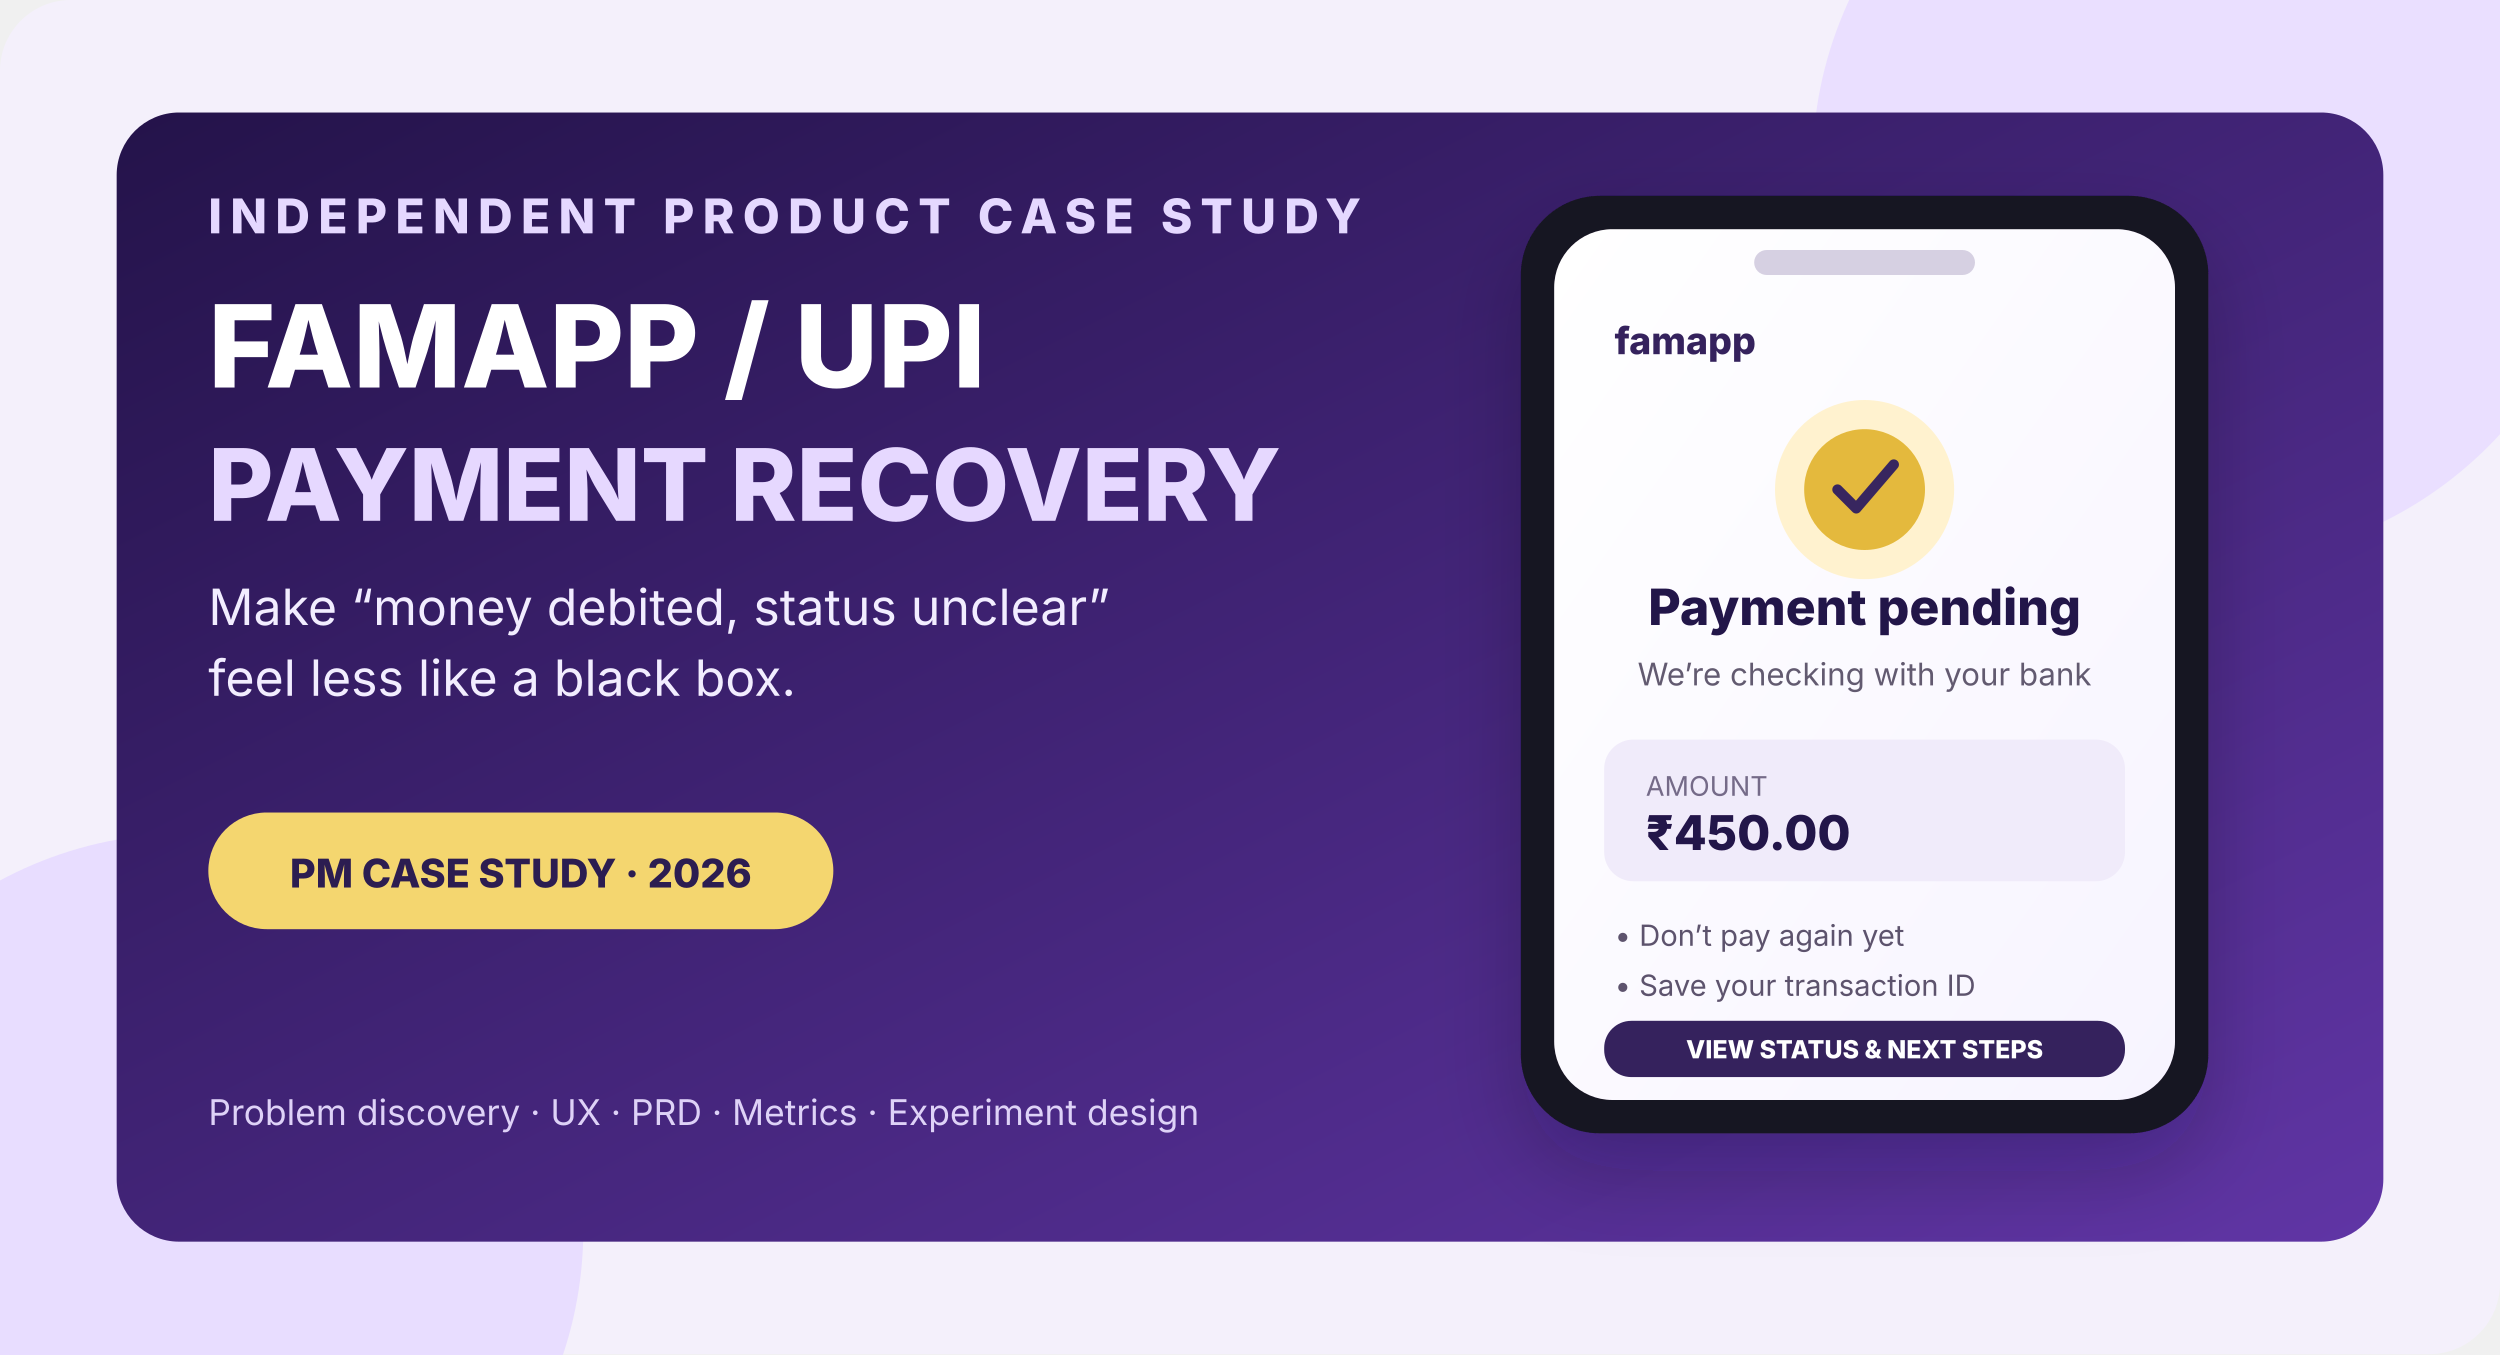
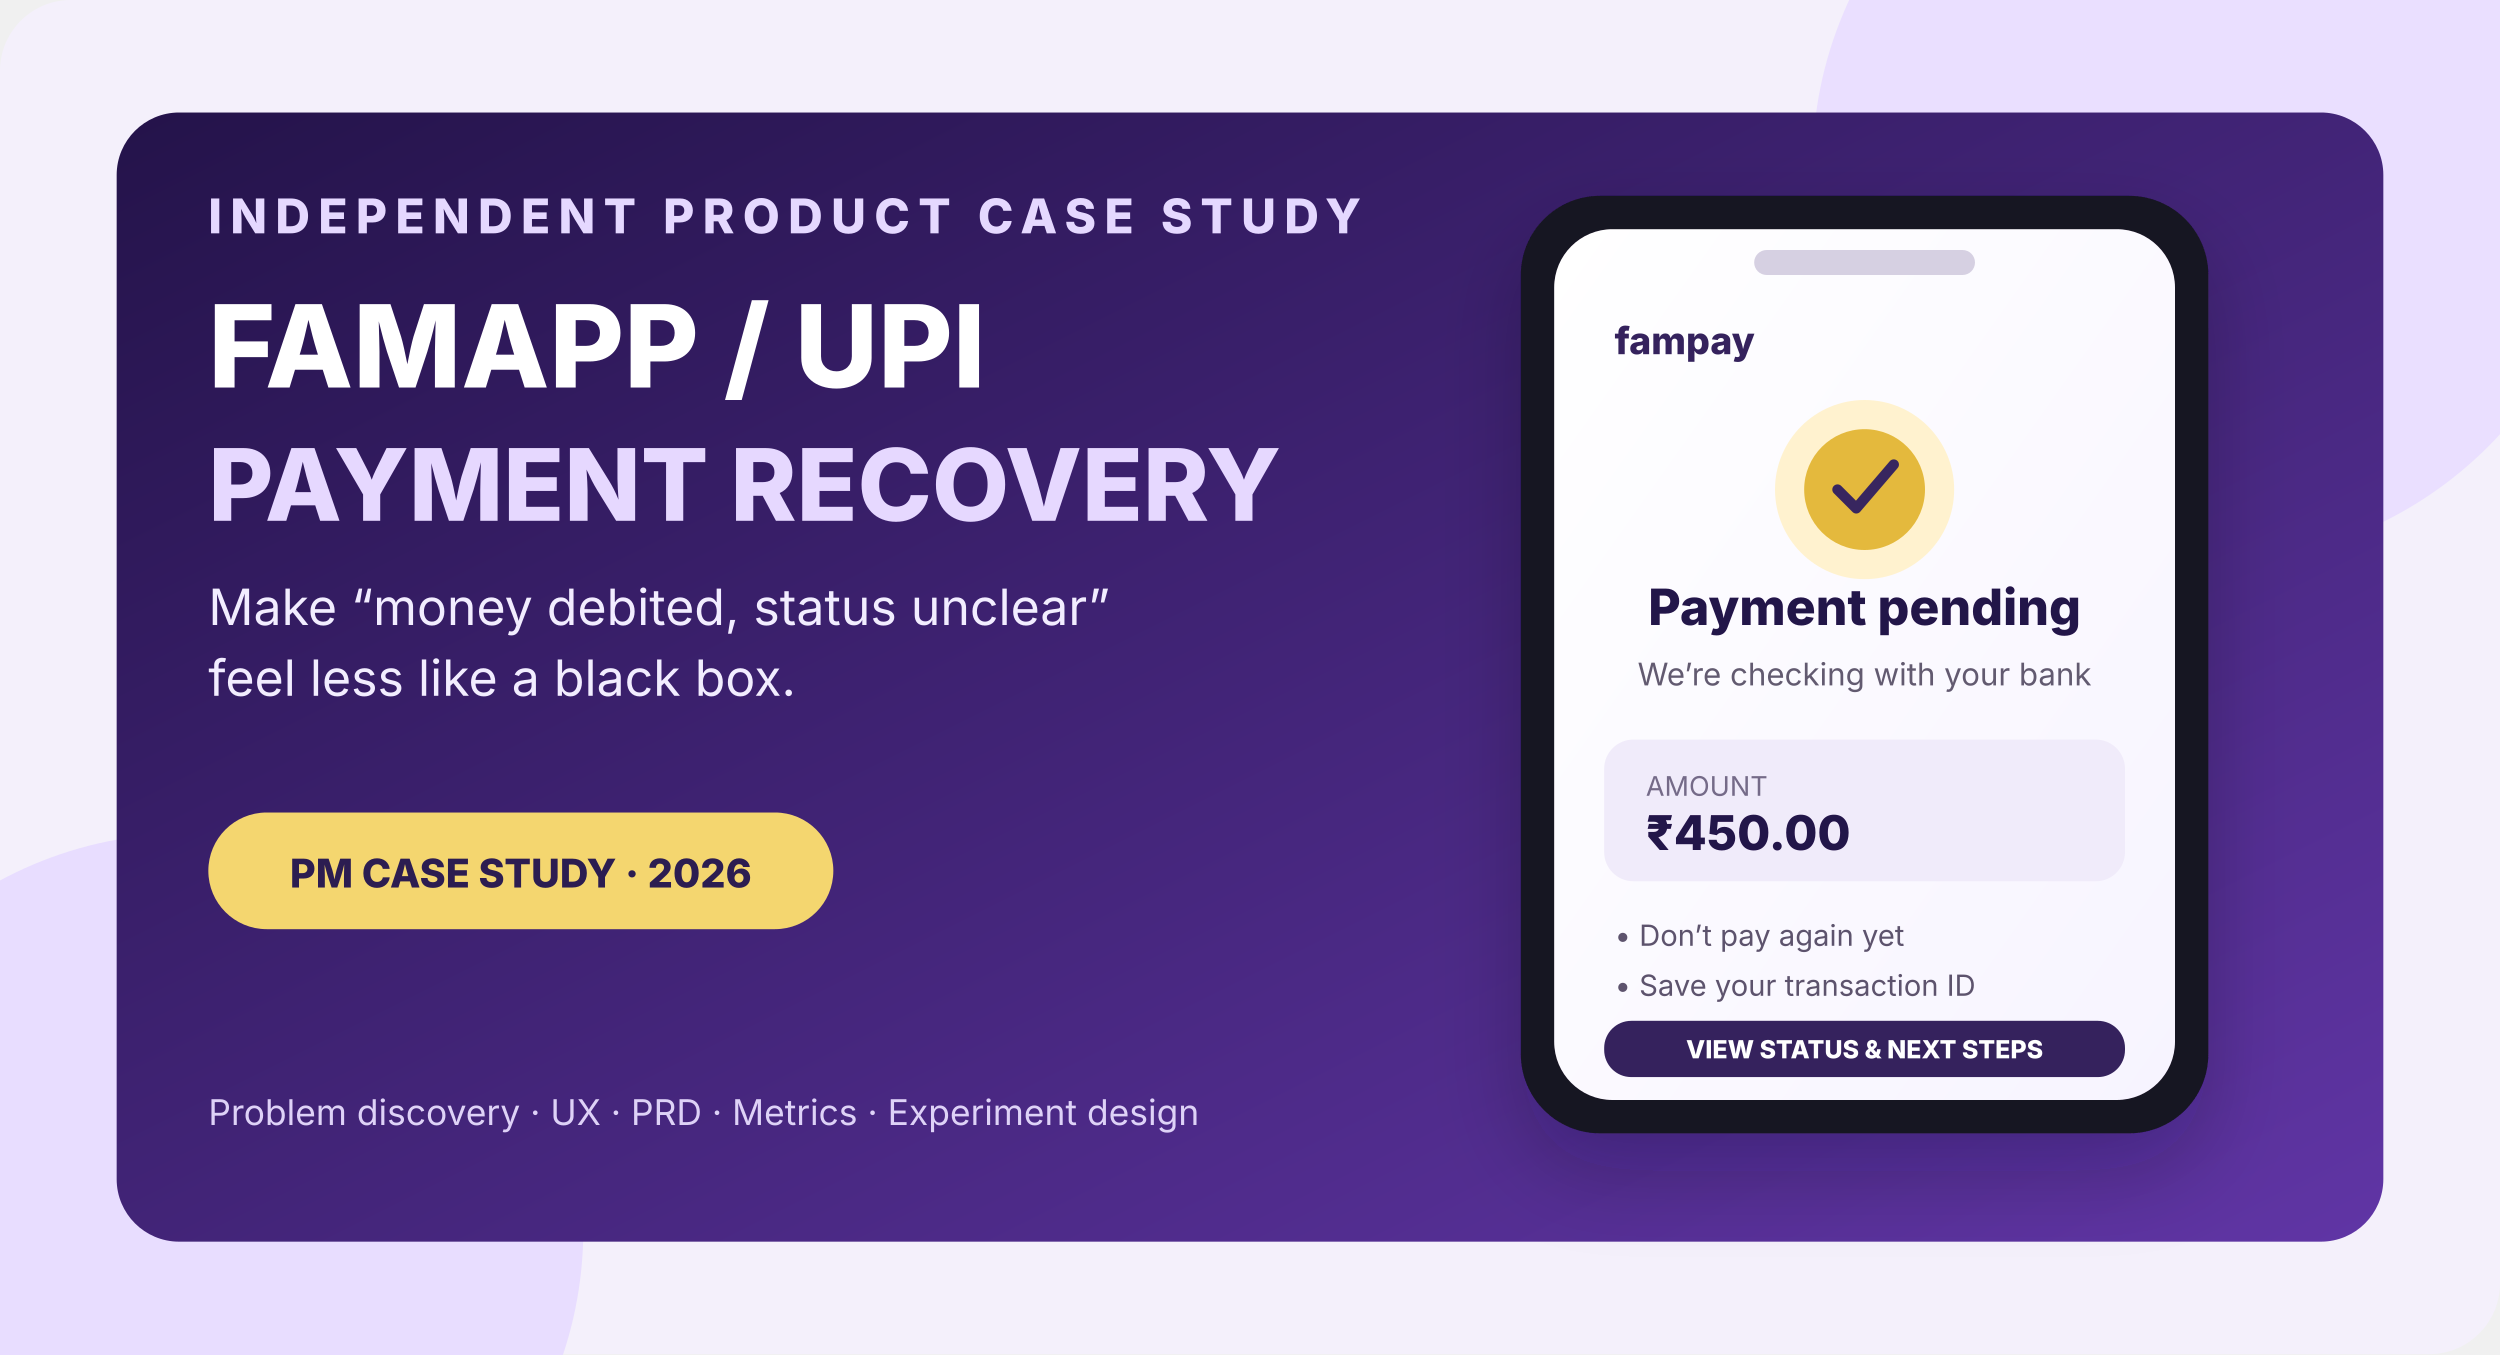
<svg xmlns="http://www.w3.org/2000/svg" viewBox="0 0 1200 650" role="img" aria-labelledby="title desc">
  <defs>
    <linearGradient id="bg" x1="0" y1="0" x2="1" y2="1">
      <stop stop-color="#24134a" />
      <stop offset="1" stop-color="#6035a5" />
    </linearGradient>
    <linearGradient id="card" x1="0" y1="0" x2="1" y2="1">
      <stop stop-color="#fff" />
      <stop offset="1" stop-color="#f7f4ff" />
    </linearGradient>
    <filter id="shadow" x="-20%" y="-20%" width="140%" height="140%">
      <feDropShadow dx="0" dy="18" stdDeviation="20" flood-color="#130b2b" flood-opacity=".22" />
    </filter>
  </defs>
  <rect width="1200" height="650" rx="34" fill="#f4f0fb" />
  <circle cx="1060" cy="80" r="190" fill="#eadfff" />
  <circle cx="90" cy="590" r="190" fill="#e8ddff" />
  <rect x="56" y="54" width="1088" height="542" rx="30" fill="url(#bg)" />
  <text x="100" y="112" font-family="Inter,Arial,sans-serif" font-size="23" font-weight="800" fill="#e5d8ff" letter-spacing="4">INDEPENDENT PRODUCT CASE STUDY</text>
  <text x="100" y="186" font-family="Inter,Arial,sans-serif" font-size="55" font-weight="800" fill="#fff">FAMAPP / UPI</text>
  <text x="100" y="250" font-family="Inter,Arial,sans-serif" font-size="48" font-weight="800" fill="#e6d8ff">PAYMENT RECOVERY</text>
  <text x="100" y="300" font-family="Inter,Arial,sans-serif" font-size="24" fill="#f2edff">Make “money debited, status unclear”</text>
  <text x="100" y="334" font-family="Inter,Arial,sans-serif" font-size="24" fill="#f2edff">feel less like a black box.</text>
  <rect x="100" y="390" width="300" height="56" rx="28" fill="#f4d66f" />
  <text x="250" y="426" text-anchor="middle" font-family="Inter,Arial,sans-serif" font-size="19" font-weight="800" fill="#2c1d51">PM CASE STUDY · 2026</text>
  <g filter="url(#shadow)">
    <rect x="730" y="94" width="330" height="450" rx="38" fill="#171222" />
    <rect x="746" y="110" width="298" height="418" rx="28" fill="url(#card)" />
    <rect x="842" y="120" width="106" height="12" rx="6" fill="#d6d0e2" />
-     <text x="775" y="170" font-family="Inter,Arial,sans-serif" font-size="18" font-weight="800" fill="#35245d">famapp</text>
+     <text x="775" y="170" font-family="Inter,Arial,sans-serif" font-size="18" font-weight="800" fill="#35245d">fampay</text>
    <circle cx="895" cy="235" r="43" fill="#fff2cf" />
    <circle cx="895" cy="235" r="29" fill="#e4b93c" />
    <path d="M882 235 l9 9 18 -21" fill="none" stroke="#39265f" stroke-width="5" stroke-linecap="round" stroke-linejoin="round" />
    <text x="895" y="300" text-anchor="middle" font-family="Inter,Arial,sans-serif" font-size="24" font-weight="800" fill="#24134a">Payment pending</text>
    <text x="895" y="329" text-anchor="middle" font-family="Inter,Arial,sans-serif" font-size="15" fill="#625a70">We’re checking with your bank</text>
    <rect x="770" y="355" width="250" height="68" rx="14" fill="#f0ebfa" />
    <text x="790" y="382" font-family="Inter,Arial,sans-serif" font-size="13" fill="#746a88">AMOUNT</text>
    <text x="790" y="408" font-family="Inter,Arial,sans-serif" font-size="23" font-weight="800" fill="#24134a">₹450.00</text>
    <text x="775" y="454" font-family="Inter,Arial,sans-serif" font-size="14" fill="#5d536d">• Don’t pay again yet</text>
    <text x="775" y="478" font-family="Inter,Arial,sans-serif" font-size="14" fill="#5d536d">• Save your transaction ID</text>
    <rect x="770" y="490" width="250" height="27" rx="13" fill="#35245d" />
    <text x="895" y="508" text-anchor="middle" font-family="Inter,Arial,sans-serif" font-size="12" font-weight="800" fill="#fff">VIEW STATUS &amp; NEXT STEPS</text>
  </g>
  <text x="100" y="540" font-family="Inter,Arial,sans-serif" font-size="17" fill="#ded2f7">Problem discovery · UX · PRD · Metrics · Experiment design</text>
</svg>
